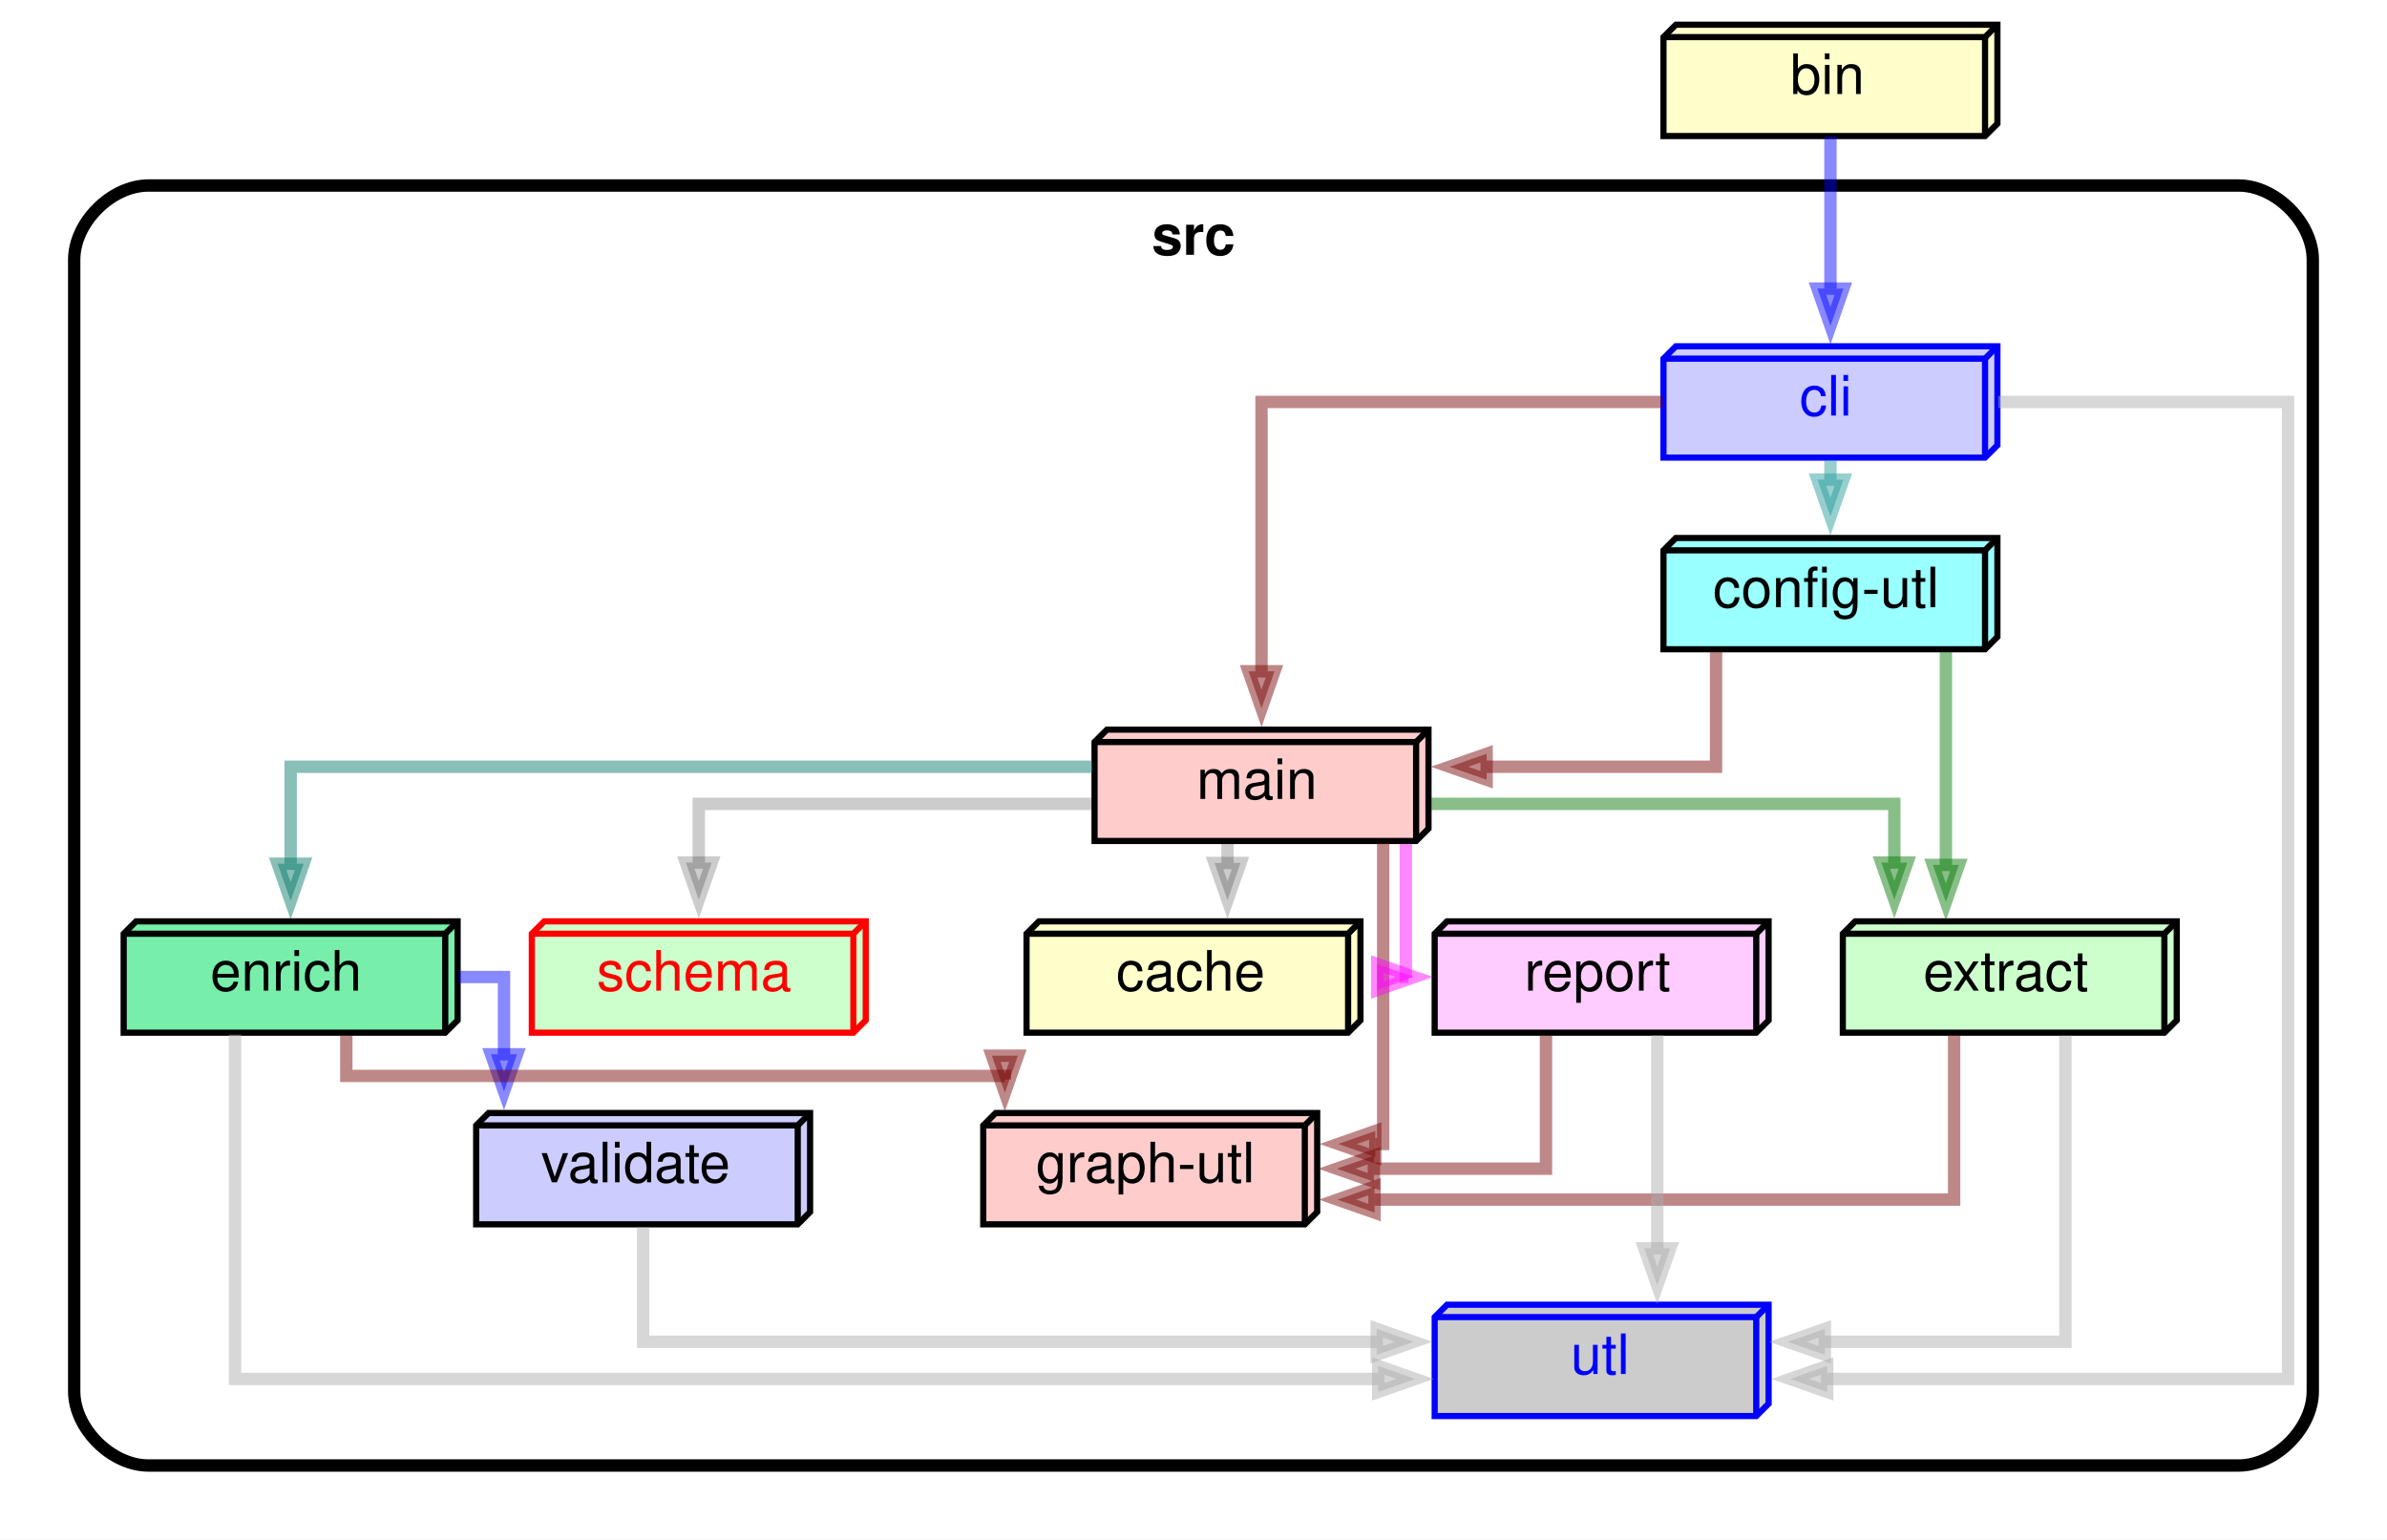
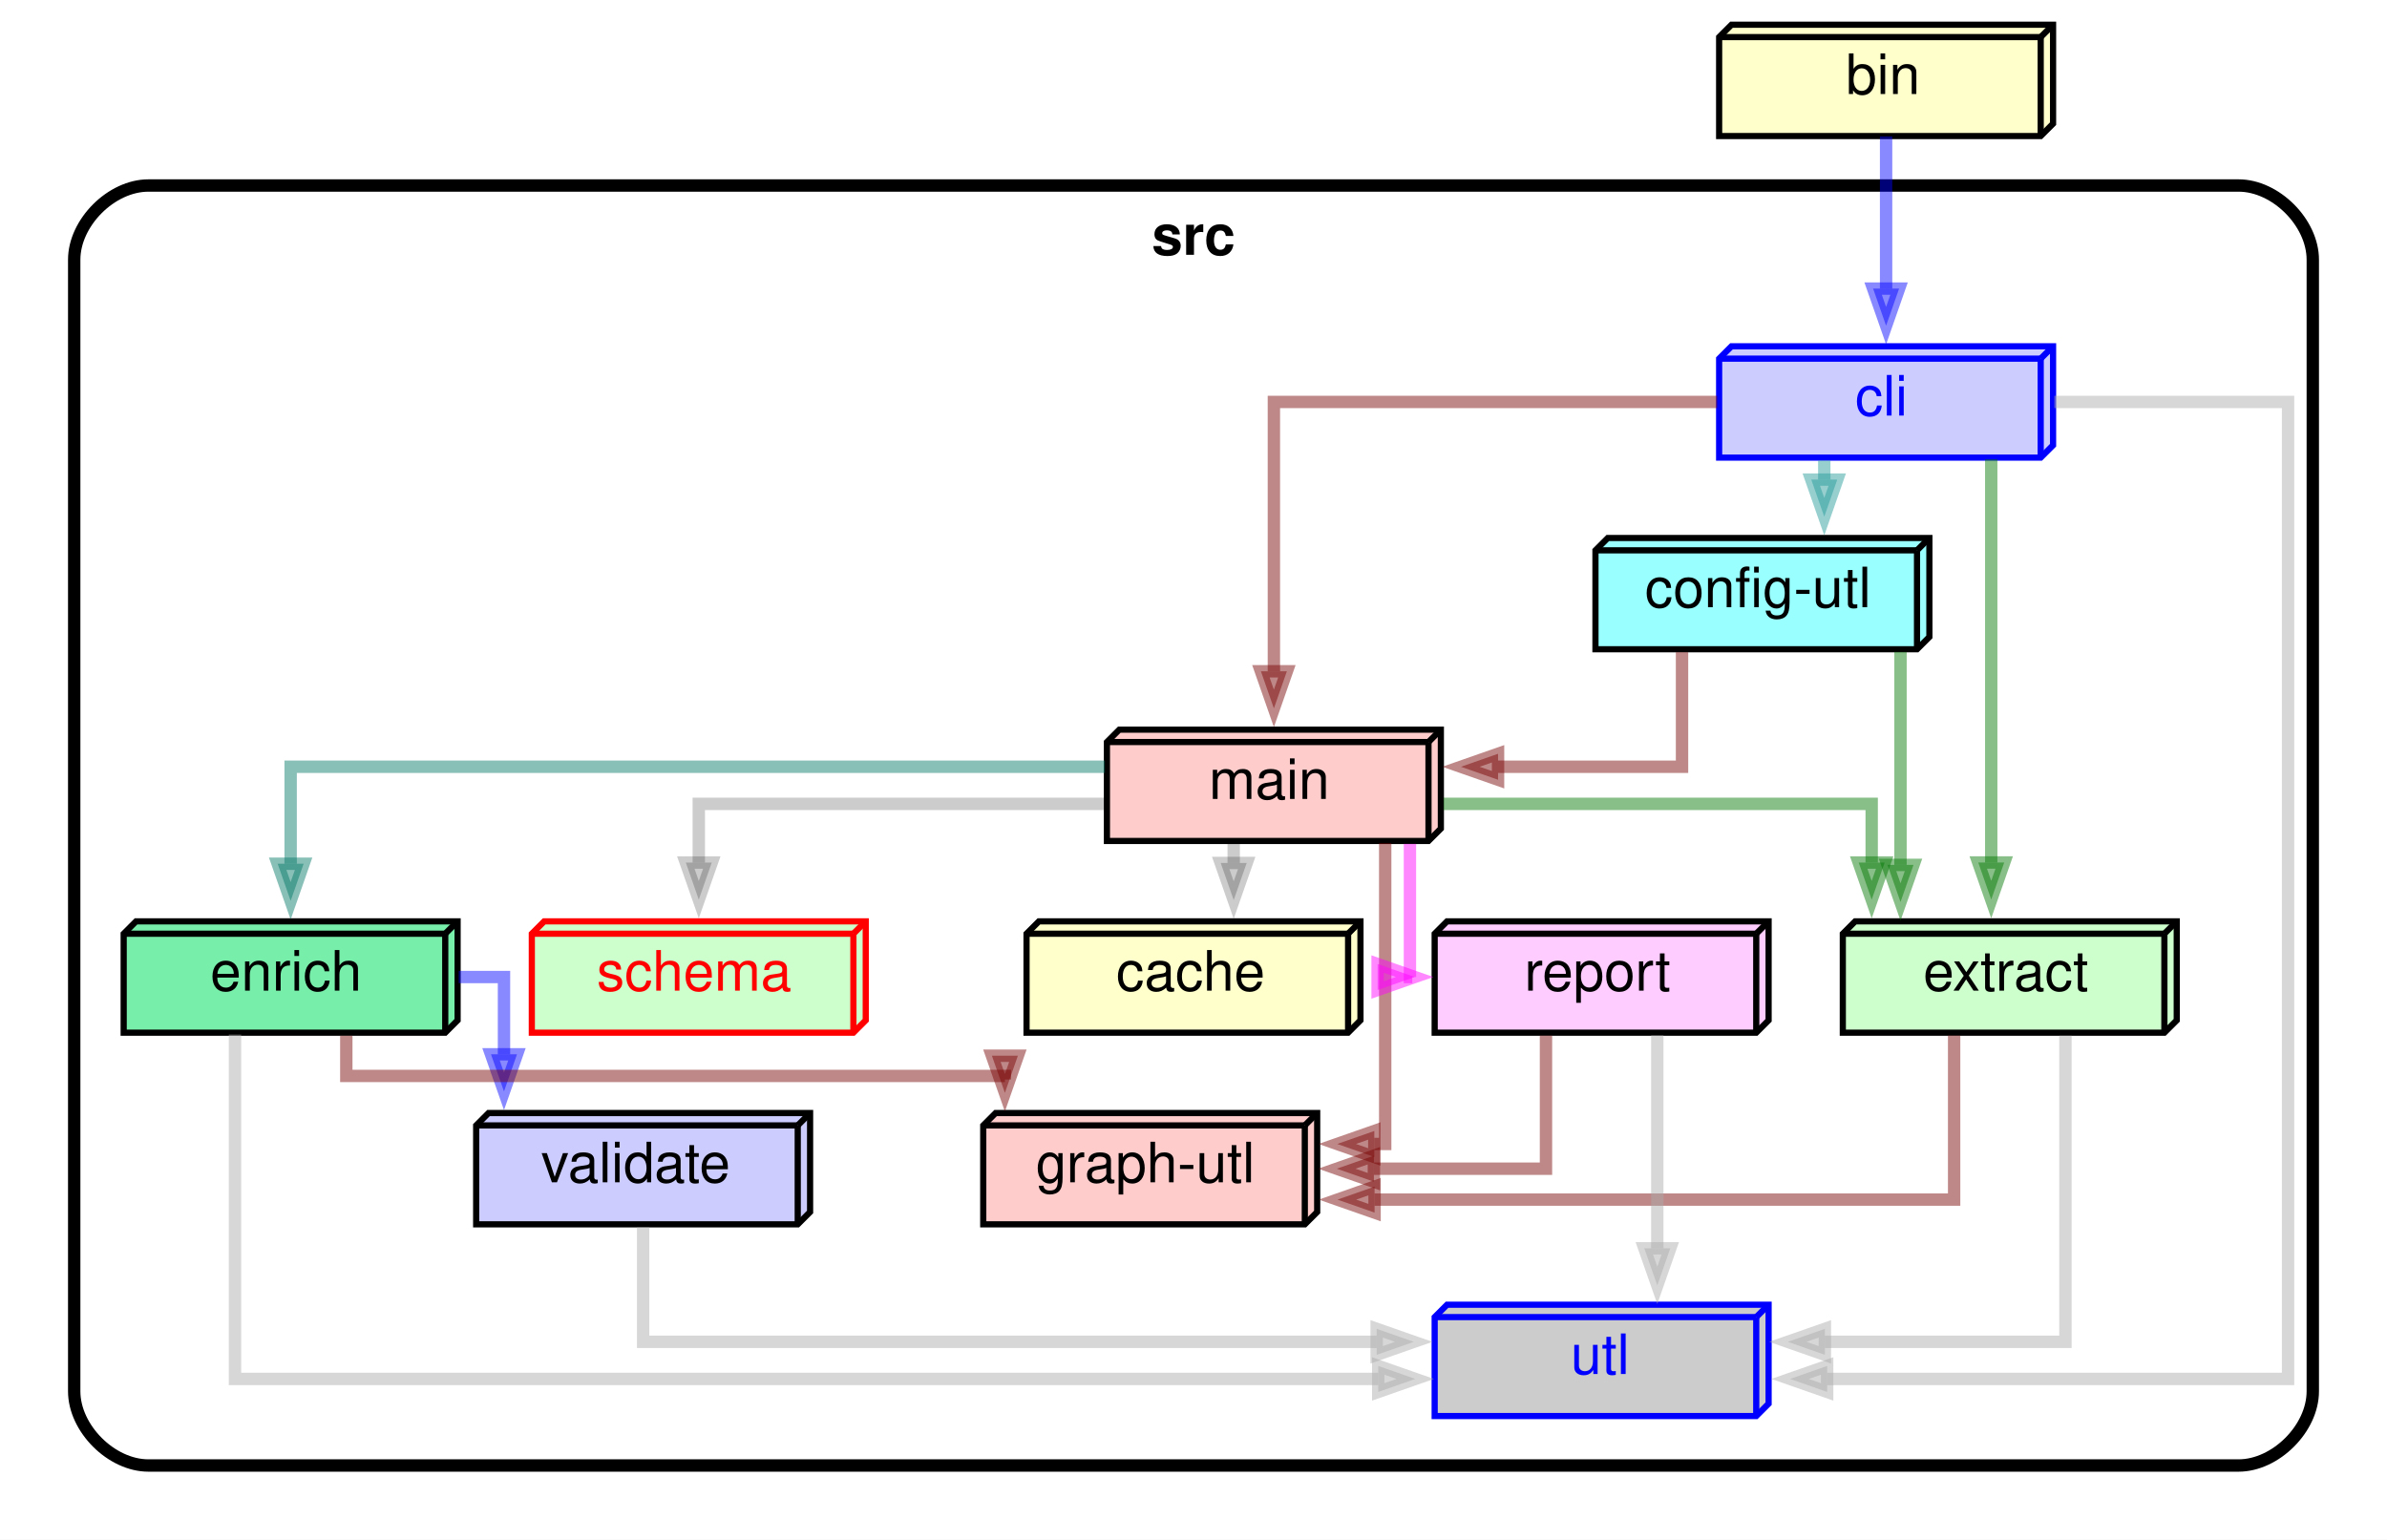
<svg xmlns="http://www.w3.org/2000/svg" xmlns:xlink="http://www.w3.org/1999/xlink" width="386pt" height="249pt" viewBox="0.00 0.00 386.00 249.00">
  <g id="graph0" class="graph" transform="scale(1 1) rotate(0) translate(4 245)">
    <polygon fill="white" stroke="none" points="-4,4 -4,-245 382,-245 382,4 -4,4" />
    <g id="clust1" class="cluster">
      <path fill="#ffffff" stroke="black" stroke-width="2" d="M20,-8C20,-8 358,-8 358,-8 364,-8 370,-14 370,-20 370,-20 370,-203 370,-203 370,-209 364,-215 358,-215 358,-215 20,-215 20,-215 14,-215 8,-209 8,-203 8,-203 8,-20 8,-20 8,-14 14,-8 20,-8" />
      <text text-anchor="middle" x="189" y="-203.8" font-family="Helvetica,sans-Serif" font-weight="bold" font-size="9.00">src</text>
    </g>
    <g id="node1" class="node">
      <g id="a_node1">
        <a xlink:href="https://github.com/sverweij/dependency-cruiser/blob/develop/bin/" xlink:title="bin">
-           <polygon fill="#ffffcc" stroke="black" points="319,-241 267,-241 265,-239 265,-223 317,-223 319,-225 319,-241" />
-           <polyline fill="none" stroke="black" points="317,-239 265,-239" />
-           <polyline fill="none" stroke="black" points="317,-239 317,-223" />
-           <polyline fill="none" stroke="black" points="317,-239 319,-241" />
-           <text text-anchor="start" x="285.5" y="-229.8" font-family="Helvetica,sans-Serif" font-size="9.00">bin</text>
+           <polygon fill="#ffffcc" stroke="black" points="328,-241 276,-241 274,-239 274,-223 326,-223 328,-225 328,-241" />
+           <polyline fill="none" stroke="black" points="326,-239 274,-239" />
+           <polyline fill="none" stroke="black" points="326,-239 326,-223" />
+           <polyline fill="none" stroke="black" points="326,-239 328,-241" />
+           <text text-anchor="start" x="294.5" y="-229.8" font-family="Helvetica,sans-Serif" font-size="9.00">bin</text>
        </a>
      </g>
    </g>
    <g id="node2" class="node">
      <g id="a_node2">
        <a xlink:href="https://github.com/sverweij/dependency-cruiser/blob/develop/src/cli" xlink:title="not-reachable-from-folder-index">
-           <polygon fill="#ccccff" stroke="blue" points="319,-189 267,-189 265,-187 265,-171 317,-171 319,-173 319,-189" />
-           <polyline fill="none" stroke="blue" points="317,-187 265,-187" />
-           <polyline fill="none" stroke="blue" points="317,-187 317,-171" />
-           <polyline fill="none" stroke="blue" points="317,-187 319,-189" />
-           <text text-anchor="start" x="287" y="-177.8" font-family="Helvetica,sans-Serif" font-size="9.00" fill="blue">cli</text>
+           <polygon fill="#ccccff" stroke="blue" points="328,-189 276,-189 274,-187 274,-171 326,-171 328,-173 328,-189" />
+           <polyline fill="none" stroke="blue" points="326,-187 274,-187" />
+           <polyline fill="none" stroke="blue" points="326,-187 326,-171" />
+           <polyline fill="none" stroke="blue" points="326,-187 328,-189" />
+           <text text-anchor="start" x="296" y="-177.8" font-family="Helvetica,sans-Serif" font-size="9.00" fill="blue">cli</text>
        </a>
      </g>
    </g>
    <g id="edge1" class="edge">
-       <path fill="none" stroke="#0000ff" stroke-width="2" stroke-opacity="0.467" d="M292,-222.94C292,-222.94 292,-198.33 292,-198.33" />
-       <polygon fill="#0000ff" fill-opacity="0.467" stroke="#0000ff" stroke-width="2" stroke-opacity="0.467" points="294.1,-198.33 292,-192.33 289.9,-198.33 294.1,-198.33" />
+       <path fill="none" stroke="#0000ff" stroke-width="2" stroke-opacity="0.467" d="M301,-222.94C301,-222.94 301,-198.33 301,-198.33" />
+       <polygon fill="#0000ff" fill-opacity="0.467" stroke="#0000ff" stroke-width="2" stroke-opacity="0.467" points="303.1,-198.33 301,-192.33 298.9,-198.33 303.1,-198.33" />
    </g>
    <g id="node4" class="node">
      <g id="a_node4">
        <a xlink:href="https://github.com/sverweij/dependency-cruiser/blob/develop/src/config-utl" xlink:title="config-utl">
-           <polygon fill="#99ffff" stroke="black" points="319,-158 267,-158 265,-156 265,-140 317,-140 319,-142 319,-158" />
-           <polyline fill="none" stroke="black" points="317,-156 265,-156" />
-           <polyline fill="none" stroke="black" points="317,-156 317,-140" />
-           <polyline fill="none" stroke="black" points="317,-156 319,-158" />
-           <text text-anchor="start" x="273" y="-146.8" font-family="Helvetica,sans-Serif" font-size="9.00">config-utl</text>
+           <polygon fill="#99ffff" stroke="black" points="308,-158 256,-158 254,-156 254,-140 306,-140 308,-142 308,-158" />
+           <polyline fill="none" stroke="black" points="306,-156 254,-156" />
+           <polyline fill="none" stroke="black" points="306,-156 306,-140" />
+           <polyline fill="none" stroke="black" points="306,-156 308,-158" />
+           <text text-anchor="start" x="262" y="-146.8" font-family="Helvetica,sans-Serif" font-size="9.00">config-utl</text>
        </a>
      </g>
    </g>
    <g id="edge2" class="edge">
-       <path fill="none" stroke="#229999" stroke-width="2" stroke-opacity="0.467" d="M292,-170.53C292,-170.53 292,-167.44 292,-167.44" />
-       <polygon fill="#229999" fill-opacity="0.467" stroke="#229999" stroke-width="2" stroke-opacity="0.467" points="294.1,-167.44 292,-161.44 289.9,-167.44 294.1,-167.44" />
+       <path fill="none" stroke="#229999" stroke-width="2" stroke-opacity="0.467" d="M291,-170.53C291,-170.53 291,-167.44 291,-167.44" />
+       <polygon fill="#229999" fill-opacity="0.467" stroke="#229999" stroke-width="2" stroke-opacity="0.467" points="293.1,-167.44 291,-161.44 288.9,-167.44 293.1,-167.44" />
    </g>
    <g id="node5" class="node">
      <g id="a_node5">
        <a xlink:href="https://github.com/sverweij/dependency-cruiser/blob/develop/src/main" xlink:title="main">
-           <polygon fill="#ffcccc" stroke="black" points="227,-127 175,-127 173,-125 173,-109 225,-109 227,-111 227,-127" />
-           <polyline fill="none" stroke="black" points="225,-125 173,-125" />
-           <polyline fill="none" stroke="black" points="225,-125 225,-109" />
-           <polyline fill="none" stroke="black" points="225,-125 227,-127" />
-           <text text-anchor="start" x="189.5" y="-115.8" font-family="Helvetica,sans-Serif" font-size="9.00">main</text>
+           <polygon fill="#ffcccc" stroke="black" points="229,-127 177,-127 175,-125 175,-109 227,-109 229,-111 229,-127" />
+           <polyline fill="none" stroke="black" points="227,-125 175,-125" />
+           <polyline fill="none" stroke="black" points="227,-125 227,-109" />
+           <polyline fill="none" stroke="black" points="227,-125 229,-127" />
+           <text text-anchor="start" x="191.5" y="-115.8" font-family="Helvetica,sans-Serif" font-size="9.00">main</text>
        </a>
      </g>
    </g>
    <g id="edge3" class="edge">
-       <path fill="none" stroke="#770000" stroke-width="2" stroke-opacity="0.467" d="M264.89,-180C237.76,-180 200,-180 200,-180 200,-180 200,-136.44 200,-136.44" />
-       <polygon fill="#770000" fill-opacity="0.467" stroke="#770000" stroke-width="2" stroke-opacity="0.467" points="202.1,-136.44 200,-130.44 197.9,-136.44 202.1,-136.44" />
+       <path fill="none" stroke="#770000" stroke-width="2" stroke-opacity="0.467" d="M273.69,-180C244.38,-180 202,-180 202,-180 202,-180 202,-136.44 202,-136.44" />
+       <polygon fill="#770000" fill-opacity="0.467" stroke="#770000" stroke-width="2" stroke-opacity="0.467" points="204.1,-136.44 202,-130.44 199.9,-136.44 204.1,-136.44" />
    </g>
    <g id="node6" class="node">
      <g id="a_node6">
+         <a xlink:href="https://github.com/sverweij/dependency-cruiser/blob/develop/src/extract" xlink:title="extract">
+           <polygon fill="#ccffcc" stroke="black" points="348,-96 296,-96 294,-94 294,-78 346,-78 348,-80 348,-96" />
+           <polyline fill="none" stroke="black" points="346,-94 294,-94" />
+           <polyline fill="none" stroke="black" points="346,-94 346,-78" />
+           <polyline fill="none" stroke="black" points="346,-94 348,-96" />
+           <text text-anchor="start" x="307" y="-84.8" font-family="Helvetica,sans-Serif" font-size="9.00">extract</text>
+         </a>
+       </g>
+     </g>
+     <g id="edge4" class="edge">
+       <path fill="none" stroke="#007700" stroke-width="2" stroke-opacity="0.467" d="M318,-170.74C318,-170.74 318,-105.52 318,-105.52" />
+       <polygon fill="#007700" fill-opacity="0.467" stroke="#007700" stroke-width="2" stroke-opacity="0.467" points="320.1,-105.52 318,-99.52 315.9,-105.52 320.1,-105.52" />
+     </g>
+     <g id="node7" class="node">
+       <g id="a_node7">
        <a xlink:href="https://github.com/sverweij/dependency-cruiser/blob/develop/src/utl" xlink:title="utl-module-not-shared-enough">
          <polygon fill="#cccccc" stroke="blue" points="282,-34 230,-34 228,-32 228,-16 280,-16 282,-18 282,-34" />
          <polyline fill="none" stroke="blue" points="280,-32 228,-32" />
          <polyline fill="none" stroke="blue" points="280,-32 280,-16" />
          <polyline fill="none" stroke="blue" points="280,-32 282,-34" />
          <text text-anchor="start" x="250" y="-22.8" font-family="Helvetica,sans-Serif" font-size="9.00" fill="blue">utl</text>
        </a>
      </g>
    </g>
-     <g id="edge4" class="edge">
-       <path fill="none" stroke="#aaaaaa" stroke-width="2" stroke-opacity="0.467" d="M319.13,-180C340.25,-180 366,-180 366,-180 366,-180 366,-22 366,-22 366,-22 291.47,-22 291.47,-22" />
+     <g id="edge5" class="edge">
+       <path fill="none" stroke="#aaaaaa" stroke-width="2" stroke-opacity="0.467" d="M328.19,-180C346,-180 366,-180 366,-180 366,-180 366,-22 366,-22 366,-22 291.47,-22 291.47,-22" />
      <polygon fill="#aaaaaa" fill-opacity="0.467" stroke="#aaaaaa" stroke-width="2" stroke-opacity="0.467" points="291.47,-19.9 285.47,-22 291.47,-24.1 291.47,-19.9" />
    </g>
    <g id="node3" class="node">
      <g id="a_node3">
        <a xlink:href="https://github.com/sverweij/dependency-cruiser/blob/develop/src/cache" xlink:title="cache">
          <polygon fill="#ffffcc" stroke="black" points="216,-96 164,-96 162,-94 162,-78 214,-78 216,-80 216,-96" />
          <polyline fill="none" stroke="black" points="214,-94 162,-94" />
          <polyline fill="none" stroke="black" points="214,-94 214,-78" />
          <polyline fill="none" stroke="black" points="214,-94 216,-96" />
          <text text-anchor="start" x="176.5" y="-84.8" font-family="Helvetica,sans-Serif" font-size="9.00">cache</text>
        </a>
      </g>
    </g>
+     <g id="edge7" class="edge">
+       <path fill="none" stroke="#770000" stroke-width="2" stroke-opacity="0.467" d="M268,-139.52C268,-131.4 268,-121 268,-121 268,-121 238.25,-121 238.25,-121" />
+       <polygon fill="#770000" fill-opacity="0.467" stroke="#770000" stroke-width="2" stroke-opacity="0.467" points="238.25,-118.9 232.25,-121 238.25,-123.1 238.25,-118.9" />
+     </g>
    <g id="edge6" class="edge">
-       <path fill="none" stroke="#770000" stroke-width="2" stroke-opacity="0.467" d="M273.5,-139.52C273.5,-131.4 273.5,-121 273.5,-121 273.5,-121 236.4,-121 236.4,-121" />
-       <polygon fill="#770000" fill-opacity="0.467" stroke="#770000" stroke-width="2" stroke-opacity="0.467" points="236.4,-118.9 230.4,-121 236.4,-123.1 236.4,-118.9" />
-     </g>
-     <g id="node7" class="node">
-       <g id="a_node7">
-         <a xlink:href="https://github.com/sverweij/dependency-cruiser/blob/develop/src/extract" xlink:title="extract">
-           <polygon fill="#ccffcc" stroke="black" points="348,-96 296,-96 294,-94 294,-78 346,-78 348,-80 348,-96" />
-           <polyline fill="none" stroke="black" points="346,-94 294,-94" />
-           <polyline fill="none" stroke="black" points="346,-94 346,-78" />
-           <polyline fill="none" stroke="black" points="346,-94 348,-96" />
-           <text text-anchor="start" x="307" y="-84.8" font-family="Helvetica,sans-Serif" font-size="9.00">extract</text>
-         </a>
-       </g>
-     </g>
-     <g id="edge5" class="edge">
-       <path fill="none" stroke="#007700" stroke-width="2" stroke-opacity="0.467" d="M310.67,-139.58C310.67,-139.58 310.67,-105.13 310.67,-105.13" />
-       <polygon fill="#007700" fill-opacity="0.467" stroke="#007700" stroke-width="2" stroke-opacity="0.467" points="312.77,-105.13 310.67,-99.13 308.57,-105.13 312.77,-105.13" />
-     </g>
-     <g id="edge12" class="edge">
-       <path fill="none" stroke="#000000" stroke-width="2" stroke-opacity="0.2" d="M194.5,-108.53C194.5,-108.53 194.5,-105.44 194.5,-105.44" />
-       <polygon fill="#000000" fill-opacity="0.2" stroke="#000000" stroke-width="2" stroke-opacity="0.2" points="196.6,-105.44 194.5,-99.44 192.4,-105.44 196.6,-105.44" />
-     </g>
-     <g id="edge14" class="edge">
-       <path fill="none" stroke="#007700" stroke-width="2" stroke-opacity="0.467" d="M227.42,-115C257.74,-115 302.33,-115 302.33,-115 302.33,-115 302.33,-105.51 302.33,-105.51" />
-       <polygon fill="#007700" fill-opacity="0.467" stroke="#007700" stroke-width="2" stroke-opacity="0.467" points="304.43,-105.51 302.33,-99.51 300.23,-105.51 304.43,-105.51" />
+       <path fill="none" stroke="#007700" stroke-width="2" stroke-opacity="0.467" d="M303.33,-139.58C303.33,-139.58 303.33,-105.13 303.33,-105.13" />
+       <polygon fill="#007700" fill-opacity="0.467" stroke="#007700" stroke-width="2" stroke-opacity="0.467" points="305.43,-105.13 303.33,-99.13 301.23,-105.13 305.43,-105.13" />
+     </g>
+     <g id="edge13" class="edge">
+       <path fill="none" stroke="#000000" stroke-width="2" stroke-opacity="0.2" d="M195.5,-108.53C195.5,-108.53 195.5,-105.44 195.5,-105.44" />
+       <polygon fill="#000000" fill-opacity="0.2" stroke="#000000" stroke-width="2" stroke-opacity="0.2" points="197.6,-105.44 195.5,-99.44 193.4,-105.44 197.6,-105.44" />
+     </g>
+     <g id="edge15" class="edge">
+       <path fill="none" stroke="#007700" stroke-width="2" stroke-opacity="0.467" d="M229.44,-115C258.02,-115 298.67,-115 298.67,-115 298.67,-115 298.67,-105.51 298.67,-105.51" />
+       <polygon fill="#007700" fill-opacity="0.467" stroke="#007700" stroke-width="2" stroke-opacity="0.467" points="300.77,-105.51 298.67,-99.51 296.57,-105.51 300.77,-105.51" />
    </g>
    <g id="node8" class="node">
      <g id="a_node8">
        <a xlink:href="https://github.com/sverweij/dependency-cruiser/blob/develop/src/enrich" xlink:title="enrich">
          <polygon fill="#77eeaa" stroke="black" points="70,-96 18,-96 16,-94 16,-78 68,-78 70,-80 70,-96" />
          <polyline fill="none" stroke="black" points="68,-94 16,-94" />
          <polyline fill="none" stroke="black" points="68,-94 68,-78" />
          <polyline fill="none" stroke="black" points="68,-94 70,-96" />
          <text text-anchor="start" x="30" y="-84.8" font-family="Helvetica,sans-Serif" font-size="9.00">enrich</text>
        </a>
      </g>
    </g>
-     <g id="edge13" class="edge">
-       <path fill="none" stroke="#007766" stroke-width="2" stroke-opacity="0.467" d="M172.65,-121C127.67,-121 43,-121 43,-121 43,-121 43,-105.32 43,-105.32" />
+     <g id="edge14" class="edge">
+       <path fill="none" stroke="#007766" stroke-width="2" stroke-opacity="0.467" d="M174.67,-121C129.21,-121 43,-121 43,-121 43,-121 43,-105.32 43,-105.32" />
      <polygon fill="#007766" fill-opacity="0.467" stroke="#007766" stroke-width="2" stroke-opacity="0.467" points="45.1,-105.32 43,-99.32 40.9,-105.32 45.1,-105.32" />
    </g>
    <g id="node10" class="node">
      <g id="a_node10">
        <a xlink:href="https://github.com/sverweij/dependency-cruiser/blob/develop/src/graph-utl" xlink:title="graph-utl">
          <polygon fill="#ffcccc" stroke="black" points="209,-65 157,-65 155,-63 155,-47 207,-47 209,-49 209,-65" />
          <polyline fill="none" stroke="black" points="207,-63 155,-63" />
          <polyline fill="none" stroke="black" points="207,-63 207,-47" />
          <polyline fill="none" stroke="black" points="207,-63 209,-65" />
          <text text-anchor="start" x="163.5" y="-53.8" font-family="Helvetica,sans-Serif" font-size="9.00">graph-utl</text>
        </a>
      </g>
    </g>
-     <g id="edge17" class="edge">
-       <path fill="none" stroke="#770000" stroke-width="2" stroke-opacity="0.467" d="M219.67,-108.68C219.67,-92.29 219.67,-60 219.67,-60 219.67,-60 218.4,-60 218.4,-60" />
-       <polygon fill="#770000" fill-opacity="0.467" stroke="#770000" stroke-width="2" stroke-opacity="0.467" points="218.4,-57.9 212.4,-60 218.4,-62.1 218.4,-57.9" />
+     <g id="edge18" class="edge">
+       <path fill="none" stroke="#770000" stroke-width="2" stroke-opacity="0.467" d="M220,-108.68C220,-92.29 220,-60 220,-60 220,-60 218.24,-60 218.24,-60" />
+       <polygon fill="#770000" fill-opacity="0.467" stroke="#770000" stroke-width="2" stroke-opacity="0.467" points="218.24,-57.9 212.24,-60 218.24,-62.1 218.24,-57.9" />
    </g>
    <g id="node11" class="node">
      <g id="a_node11">
        <a xlink:href="https://github.com/sverweij/dependency-cruiser/blob/develop/src/schema" xlink:title="not-unreachable-from-cli">
          <polygon fill="#ccffcc" stroke="red" points="136,-96 84,-96 82,-94 82,-78 134,-78 136,-80 136,-96" />
          <polyline fill="none" stroke="red" points="134,-94 82,-94" />
          <polyline fill="none" stroke="red" points="134,-94 134,-78" />
          <polyline fill="none" stroke="red" points="134,-94 136,-96" />
          <text text-anchor="start" x="92.5" y="-84.8" font-family="Helvetica,sans-Serif" font-size="9.00" fill="red">schema</text>
        </a>
      </g>
    </g>
-     <g id="edge15" class="edge">
-       <path fill="none" stroke="#000000" stroke-width="2" stroke-opacity="0.2" d="M172.7,-115C145.89,-115 109,-115 109,-115 109,-115 109,-105.51 109,-105.51" />
+     <g id="edge16" class="edge">
+       <path fill="none" stroke="#000000" stroke-width="2" stroke-opacity="0.2" d="M174.6,-115C147.17,-115 109,-115 109,-115 109,-115 109,-105.51 109,-105.51" />
      <polygon fill="#000000" fill-opacity="0.2" stroke="#000000" stroke-width="2" stroke-opacity="0.2" points="111.1,-105.51 109,-99.51 106.9,-105.51 111.1,-105.51" />
    </g>
    <g id="node12" class="node">
      <g id="a_node12">
        <a xlink:href="https://github.com/sverweij/dependency-cruiser/blob/develop/src/report" xlink:title="report">
          <polygon fill="#ffccff" stroke="black" points="282,-96 230,-96 228,-94 228,-78 280,-78 282,-80 282,-96" />
          <polyline fill="none" stroke="black" points="280,-94 228,-94" />
          <polyline fill="none" stroke="black" points="280,-94 280,-78" />
          <polyline fill="none" stroke="black" points="280,-94 282,-96" />
          <text text-anchor="start" x="242.5" y="-84.8" font-family="Helvetica,sans-Serif" font-size="9.00">report</text>
        </a>
      </g>
    </g>
-     <g id="edge16" class="edge">
-       <path fill="none" stroke="#ff00ff" stroke-width="2" stroke-opacity="0.467" d="M223.33,-108.53C223.33,-99.41 223.33,-87 223.33,-87 223.33,-87 223.77,-87 223.77,-87" />
-       <polygon fill="#ff00ff" fill-opacity="0.467" stroke="#ff00ff" stroke-width="2" stroke-opacity="0.467" points="218.71,-89.1 224.71,-87 218.71,-84.9 218.71,-89.1" />
+     <g id="edge17" class="edge">
+       <path fill="none" stroke="#ff00ff" stroke-width="2" stroke-opacity="0.467" d="M224,-108.53C224,-99.41 224,-87 224,-87 224,-87 224.38,-87 224.38,-87" />
+       <polygon fill="#ff00ff" fill-opacity="0.467" stroke="#ff00ff" stroke-width="2" stroke-opacity="0.467" points="218.77,-89.1 224.77,-87 218.77,-84.9 218.77,-89.1" />
    </g>
    <g id="edge11" class="edge">
      <path fill="none" stroke="#aaaaaa" stroke-width="2" stroke-opacity="0.467" d="M330,-77.52C330,-60.84 330,-28 330,-28 330,-28 291.1,-28 291.1,-28" />
      <polygon fill="#aaaaaa" fill-opacity="0.467" stroke="#aaaaaa" stroke-width="2" stroke-opacity="0.467" points="291.1,-25.9 285.1,-28 291.1,-30.1 291.1,-25.9" />
    </g>
-     <g id="edge10" class="edge">
+     <g id="edge12" class="edge">
      <path fill="none" stroke="#770000" stroke-width="2" stroke-opacity="0.467" d="M312,-77.54C312,-66.88 312,-51 312,-51 312,-51 218.28,-51 218.28,-51" />
      <polygon fill="#770000" fill-opacity="0.467" stroke="#770000" stroke-width="2" stroke-opacity="0.467" points="218.28,-48.9 212.28,-51 218.28,-53.1 218.28,-48.9" />
    </g>
-     <g id="edge9" class="edge">
+     <g id="edge10" class="edge">
      <path fill="none" stroke="#aaaaaa" stroke-width="2" stroke-opacity="0.467" d="M34,-77.69C34,-59.71 34,-22 34,-22 34,-22 218.87,-22 218.87,-22" />
      <polygon fill="#aaaaaa" fill-opacity="0.467" stroke="#aaaaaa" stroke-width="2" stroke-opacity="0.467" points="218.87,-24.1 224.87,-22 218.87,-19.9 218.87,-24.1" />
    </g>
    <g id="node9" class="node">
      <g id="a_node9">
        <a xlink:href="https://github.com/sverweij/dependency-cruiser/blob/develop/src/validate" xlink:title="validate">
          <polygon fill="#ccccff" stroke="black" points="127,-65 75,-65 73,-63 73,-47 125,-47 127,-49 127,-65" />
          <polyline fill="none" stroke="black" points="125,-63 73,-63" />
          <polyline fill="none" stroke="black" points="125,-63 125,-47" />
          <polyline fill="none" stroke="black" points="125,-63 127,-65" />
          <text text-anchor="start" x="83.5" y="-53.8" font-family="Helvetica,sans-Serif" font-size="9.00">validate</text>
        </a>
      </g>
    </g>
-     <g id="edge7" class="edge">
+     <g id="edge8" class="edge">
      <path fill="none" stroke="#0000ff" stroke-width="2" stroke-opacity="0.467" d="M70.18,-87C74.46,-87 77.5,-87 77.5,-87 77.5,-87 77.5,-74.5 77.5,-74.5" />
      <polygon fill="#0000ff" fill-opacity="0.467" stroke="#0000ff" stroke-width="2" stroke-opacity="0.467" points="79.6,-74.5 77.5,-68.5 75.4,-74.5 79.6,-74.5" />
    </g>
-     <g id="edge8" class="edge">
+     <g id="edge9" class="edge">
      <path fill="none" stroke="#770000" stroke-width="2" stroke-opacity="0.467" d="M52,-77.51C52,-74.06 52,-71 52,-71 52,-71 158.5,-71 158.5,-71 158.5,-71 158.5,-70.42 158.5,-70.42" />
      <polygon fill="#770000" fill-opacity="0.467" stroke="#770000" stroke-width="2" stroke-opacity="0.467" points="160.6,-74.27 158.5,-68.27 156.4,-74.27 160.6,-74.27" />
    </g>
-     <g id="edge20" class="edge">
+     <g id="edge21" class="edge">
      <path fill="none" stroke="#aaaaaa" stroke-width="2" stroke-opacity="0.467" d="M100,-46.52C100,-38.4 100,-28 100,-28 100,-28 218.62,-28 218.62,-28" />
      <polygon fill="#aaaaaa" fill-opacity="0.467" stroke="#aaaaaa" stroke-width="2" stroke-opacity="0.467" points="218.62,-30.1 224.62,-28 218.62,-25.9 218.62,-30.1" />
    </g>
-     <g id="edge19" class="edge">
+     <g id="edge20" class="edge">
      <path fill="none" stroke="#aaaaaa" stroke-width="2" stroke-opacity="0.467" d="M264,-77.58C264,-77.58 264,-43.13 264,-43.13" />
      <polygon fill="#aaaaaa" fill-opacity="0.467" stroke="#aaaaaa" stroke-width="2" stroke-opacity="0.467" points="266.1,-43.13 264,-37.13 261.9,-43.13 266.1,-43.13" />
    </g>
-     <g id="edge18" class="edge">
+     <g id="edge19" class="edge">
      <path fill="none" stroke="#770000" stroke-width="2" stroke-opacity="0.467" d="M246,-77.53C246,-68.41 246,-56 246,-56 246,-56 218.17,-56 218.17,-56" />
      <polygon fill="#770000" fill-opacity="0.467" stroke="#770000" stroke-width="2" stroke-opacity="0.467" points="218.17,-53.9 212.17,-56 218.17,-58.1 218.17,-53.9" />
    </g>
  </g>
</svg>
